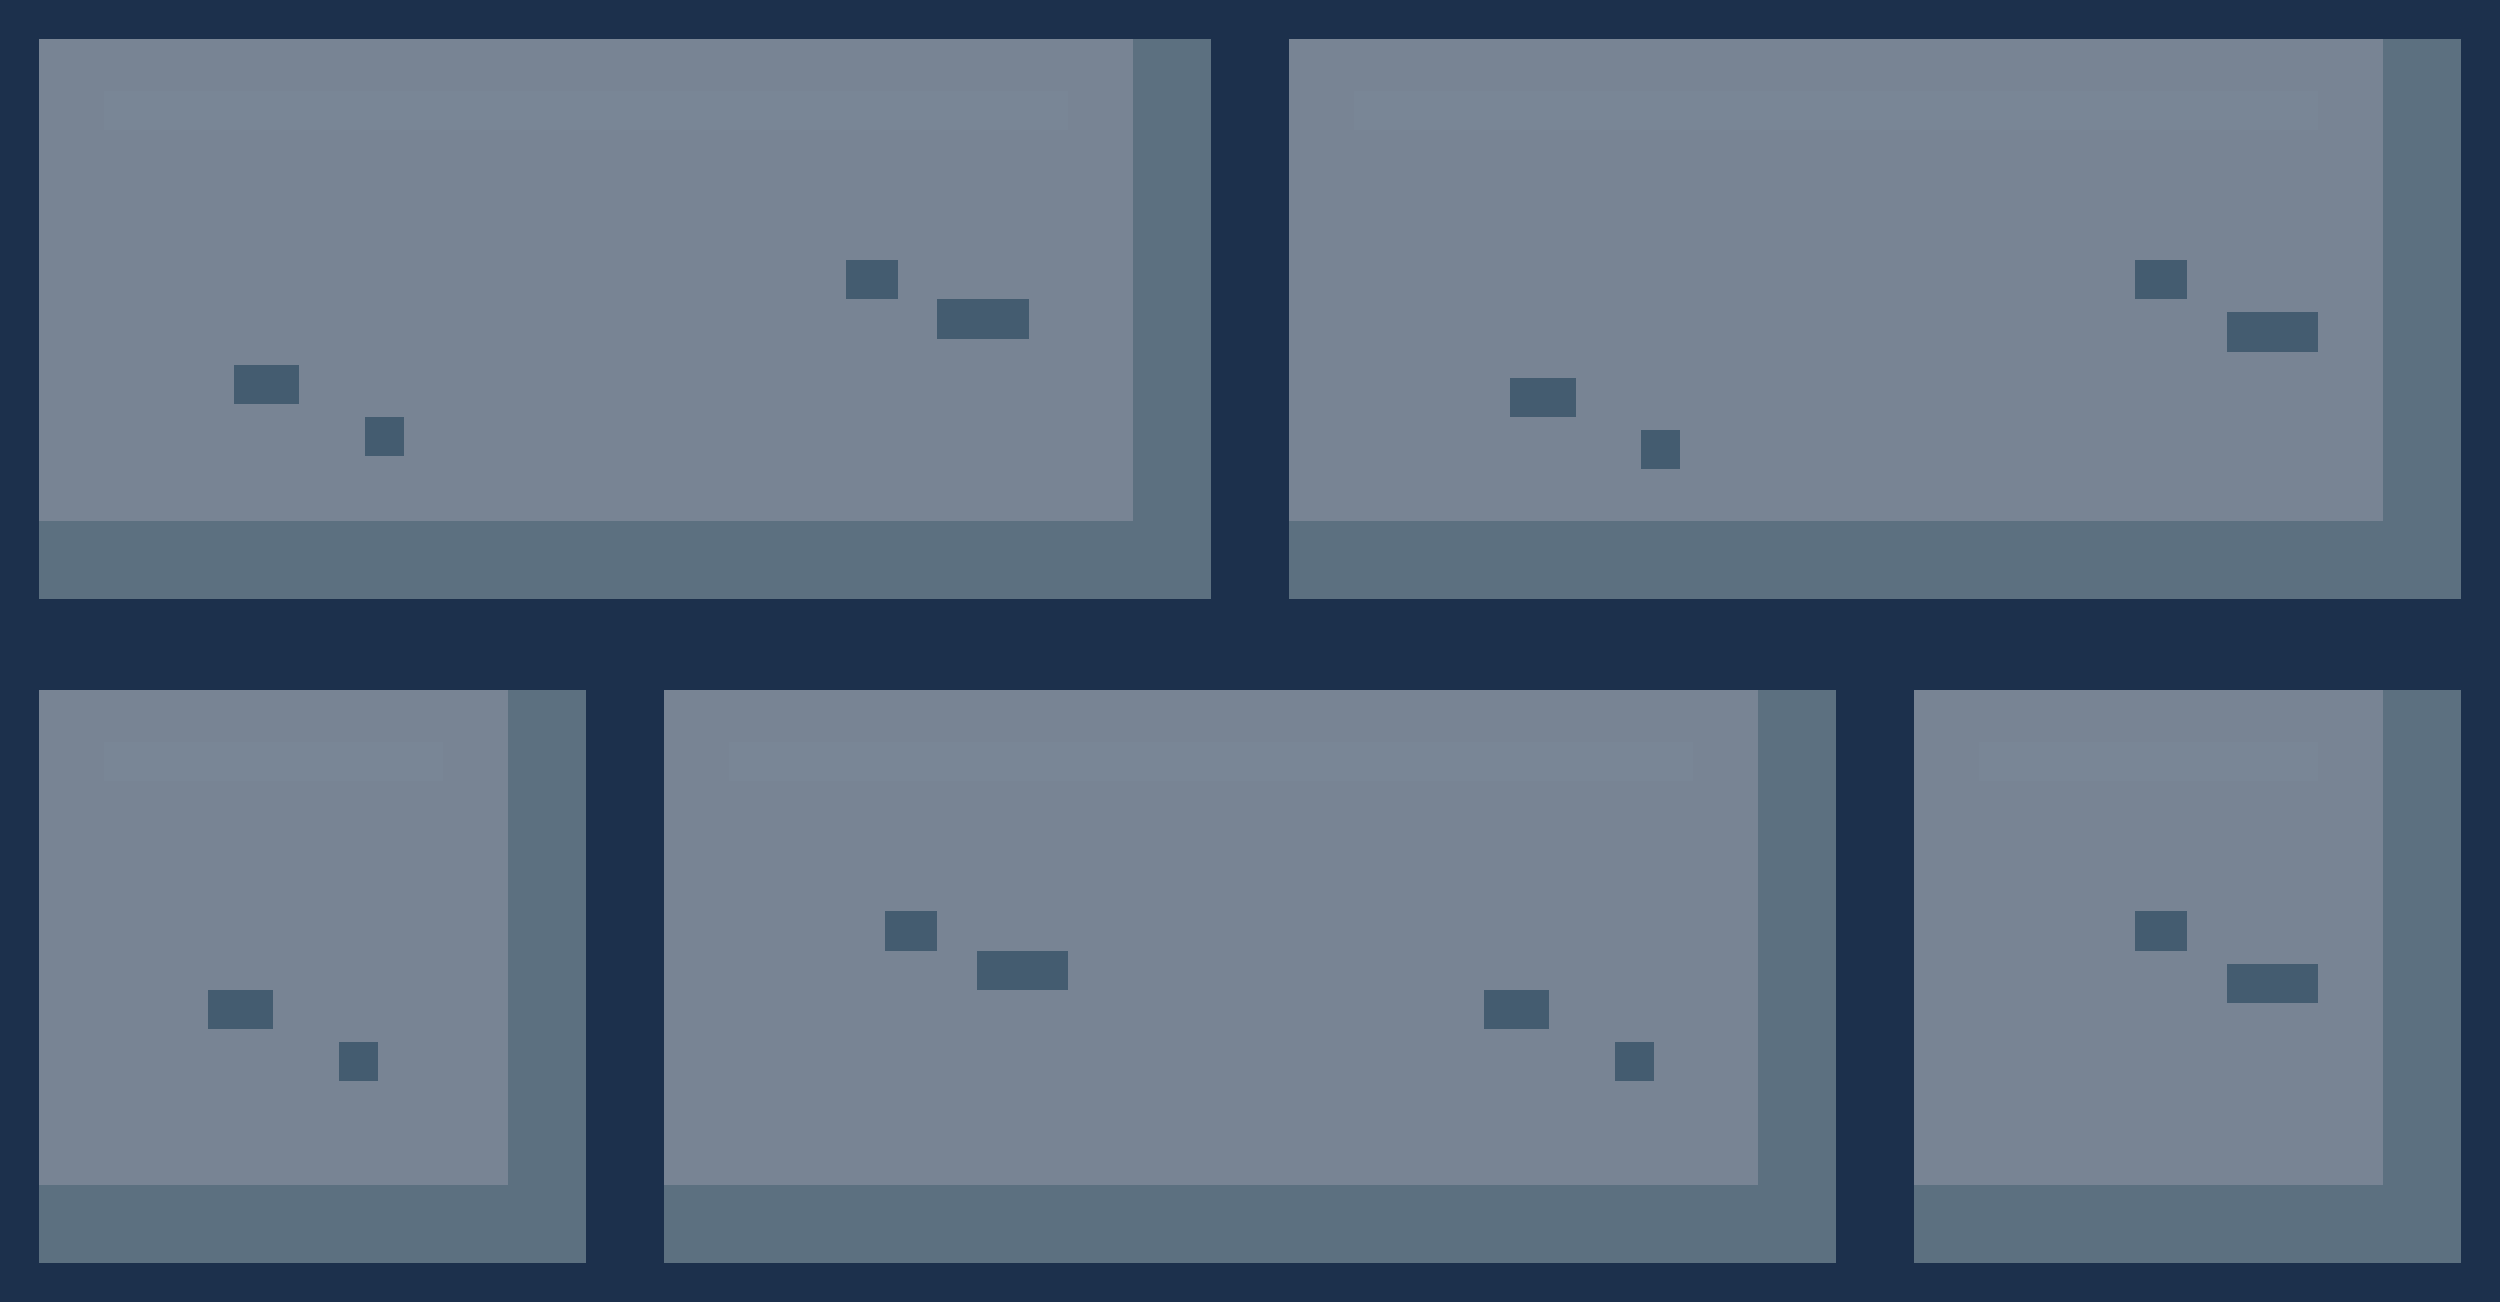
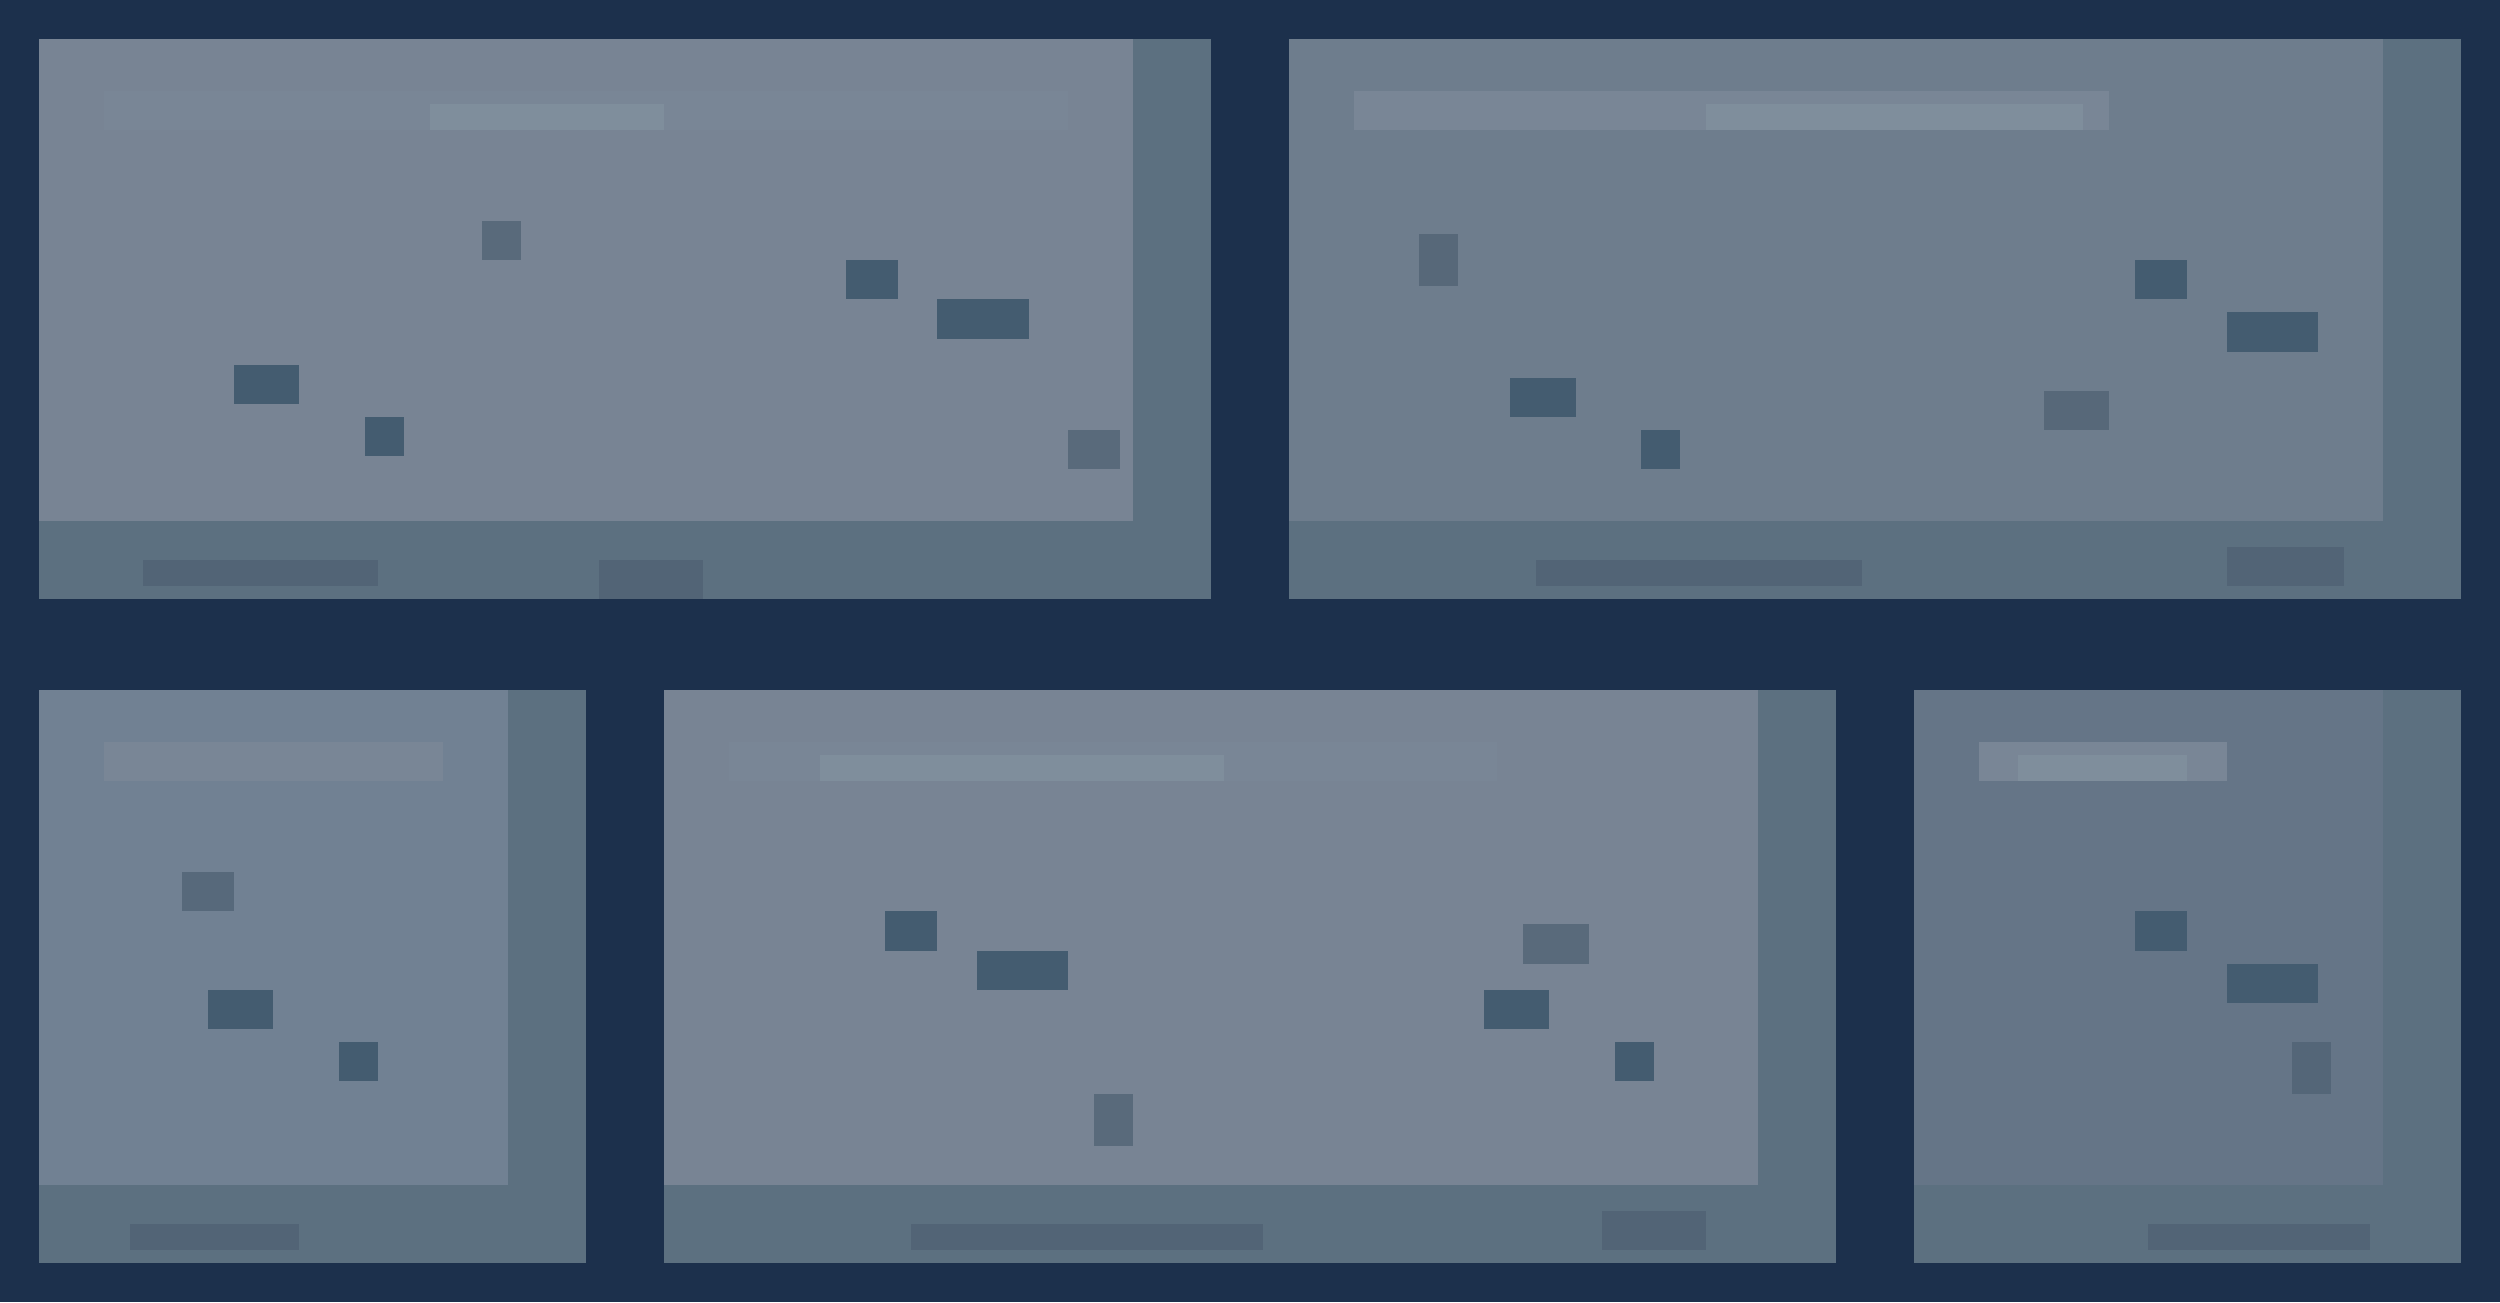
<svg xmlns="http://www.w3.org/2000/svg" width="192" height="100" viewBox="0 0 192 100" shape-rendering="crispEdges">
  <rect width="192" height="100" fill="#1c304c" />
  <g fill="#788494">
-     <path d="M3 3h90v43H3zM99 3h90v43H99zM3 53h42v44H3zM51 53h90v44H51zM147 53h42v44H147z" />
+     <path d="M3 3h90v43H3zM51 53h90v44H51z" />
  </g>
+   <path fill="#6e7d8d" d="M99 3h90v43H99z" />
+   <path fill="#718193" d="M3 53h42v44H3z" />
+   <path fill="#657587" d="M147 53h42v44H147z" />
  <g fill="#5c7080">
    <path d="M3 40h90v6H3zM99 40h90v6H99zM3 91h42v6H3zM51 91h90v6H51zM147 91h42v6H147z" />
    <path d="M87 3h6v43H87zM183 3h6v43h-6zM39 53h6v44h-6zM135 53h6v44h-6zM183 53h6v44h-6z" />
  </g>
  <g fill="#798696">
-     <path d="M8 7h74v3H8zM104 7h74v3h-74zM8 57h26v3H8zM56 57h74v3H56zM152 57h26v3h-26z" />
+     <path d="M8 7h74v3H8zM104 7h58v3h-58zM8 57h26v3H8zM56 57h59v3H56zM152 57h19v3h-19z" />
+   </g>
+   <g fill="#4d6072" opacity=".72">
+     <path d="M11 43h18v2H11zM46 43h8v3h-8zM118 43h25v2h-25zM171 42h9v3h-9z" />
+     <path d="M10 94h13v2H10zM70 94h27v2H70zM123 93h8v3h-8zM165 94h17v2h-17z" />
+     <path d="M37 17h3v3h-3zM82 33h4v3h-4zM109 18h3v4h-3zM157 30h5v3h-5z" />
+     <path d="M14 67h4v3h-4zM84 84h3v4h-3zM117 71h5v3h-5zM176 80h3v4h-3z" />
+   </g>
+   <g fill="#91a0ab" opacity=".28">
+     <path d="M33 8h18v2H33zM131 8h29v2h-29zM63 58h31v2H63zM155 58h13v2h-13z" />
  </g>
  <g fill="#445c70">
    <path d="M18 28h5v3h-5zM28 32h3v3h-3zM65 20h4v3h-4zM72 23h7v3h-7z" />
    <path d="M116 29h5v3h-5zM126 33h3v3h-3zM164 20h4v3h-4zM171 24h7v3h-7z" />
    <path d="M16 76h5v3h-5zM26 80h3v3h-3zM68 70h4v3h-4zM75 73h7v3h-7z" />
    <path d="M114 76h5v3h-5zM124 80h3v3h-3zM164 70h4v3h-4zM171 74h7v3h-7z" />
  </g>
</svg>
